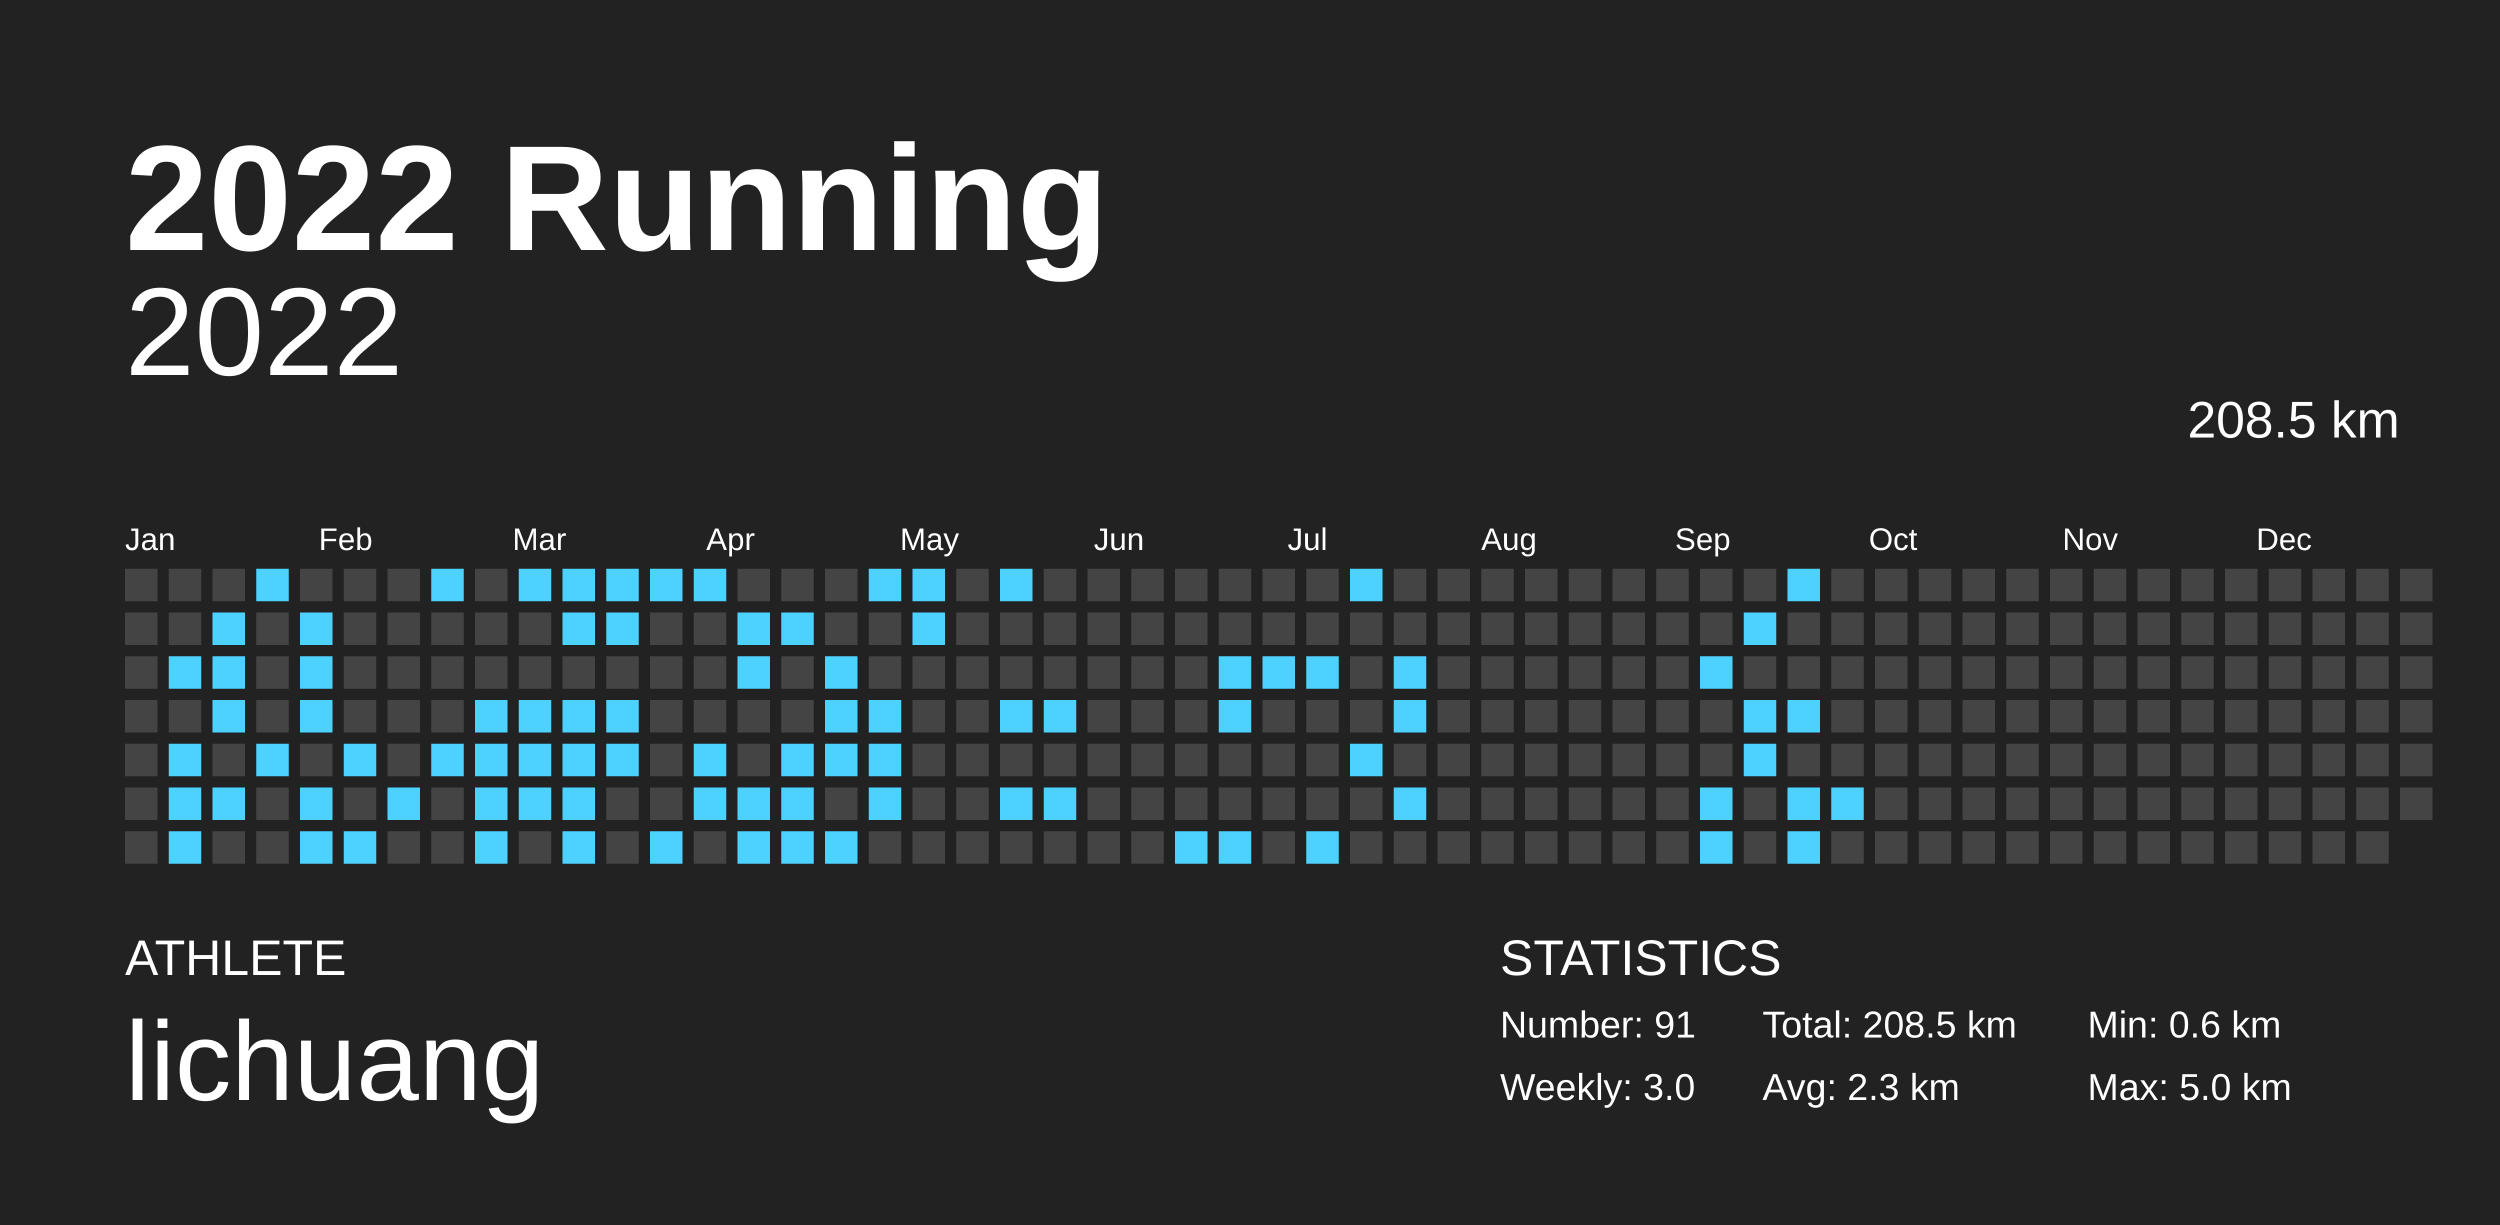
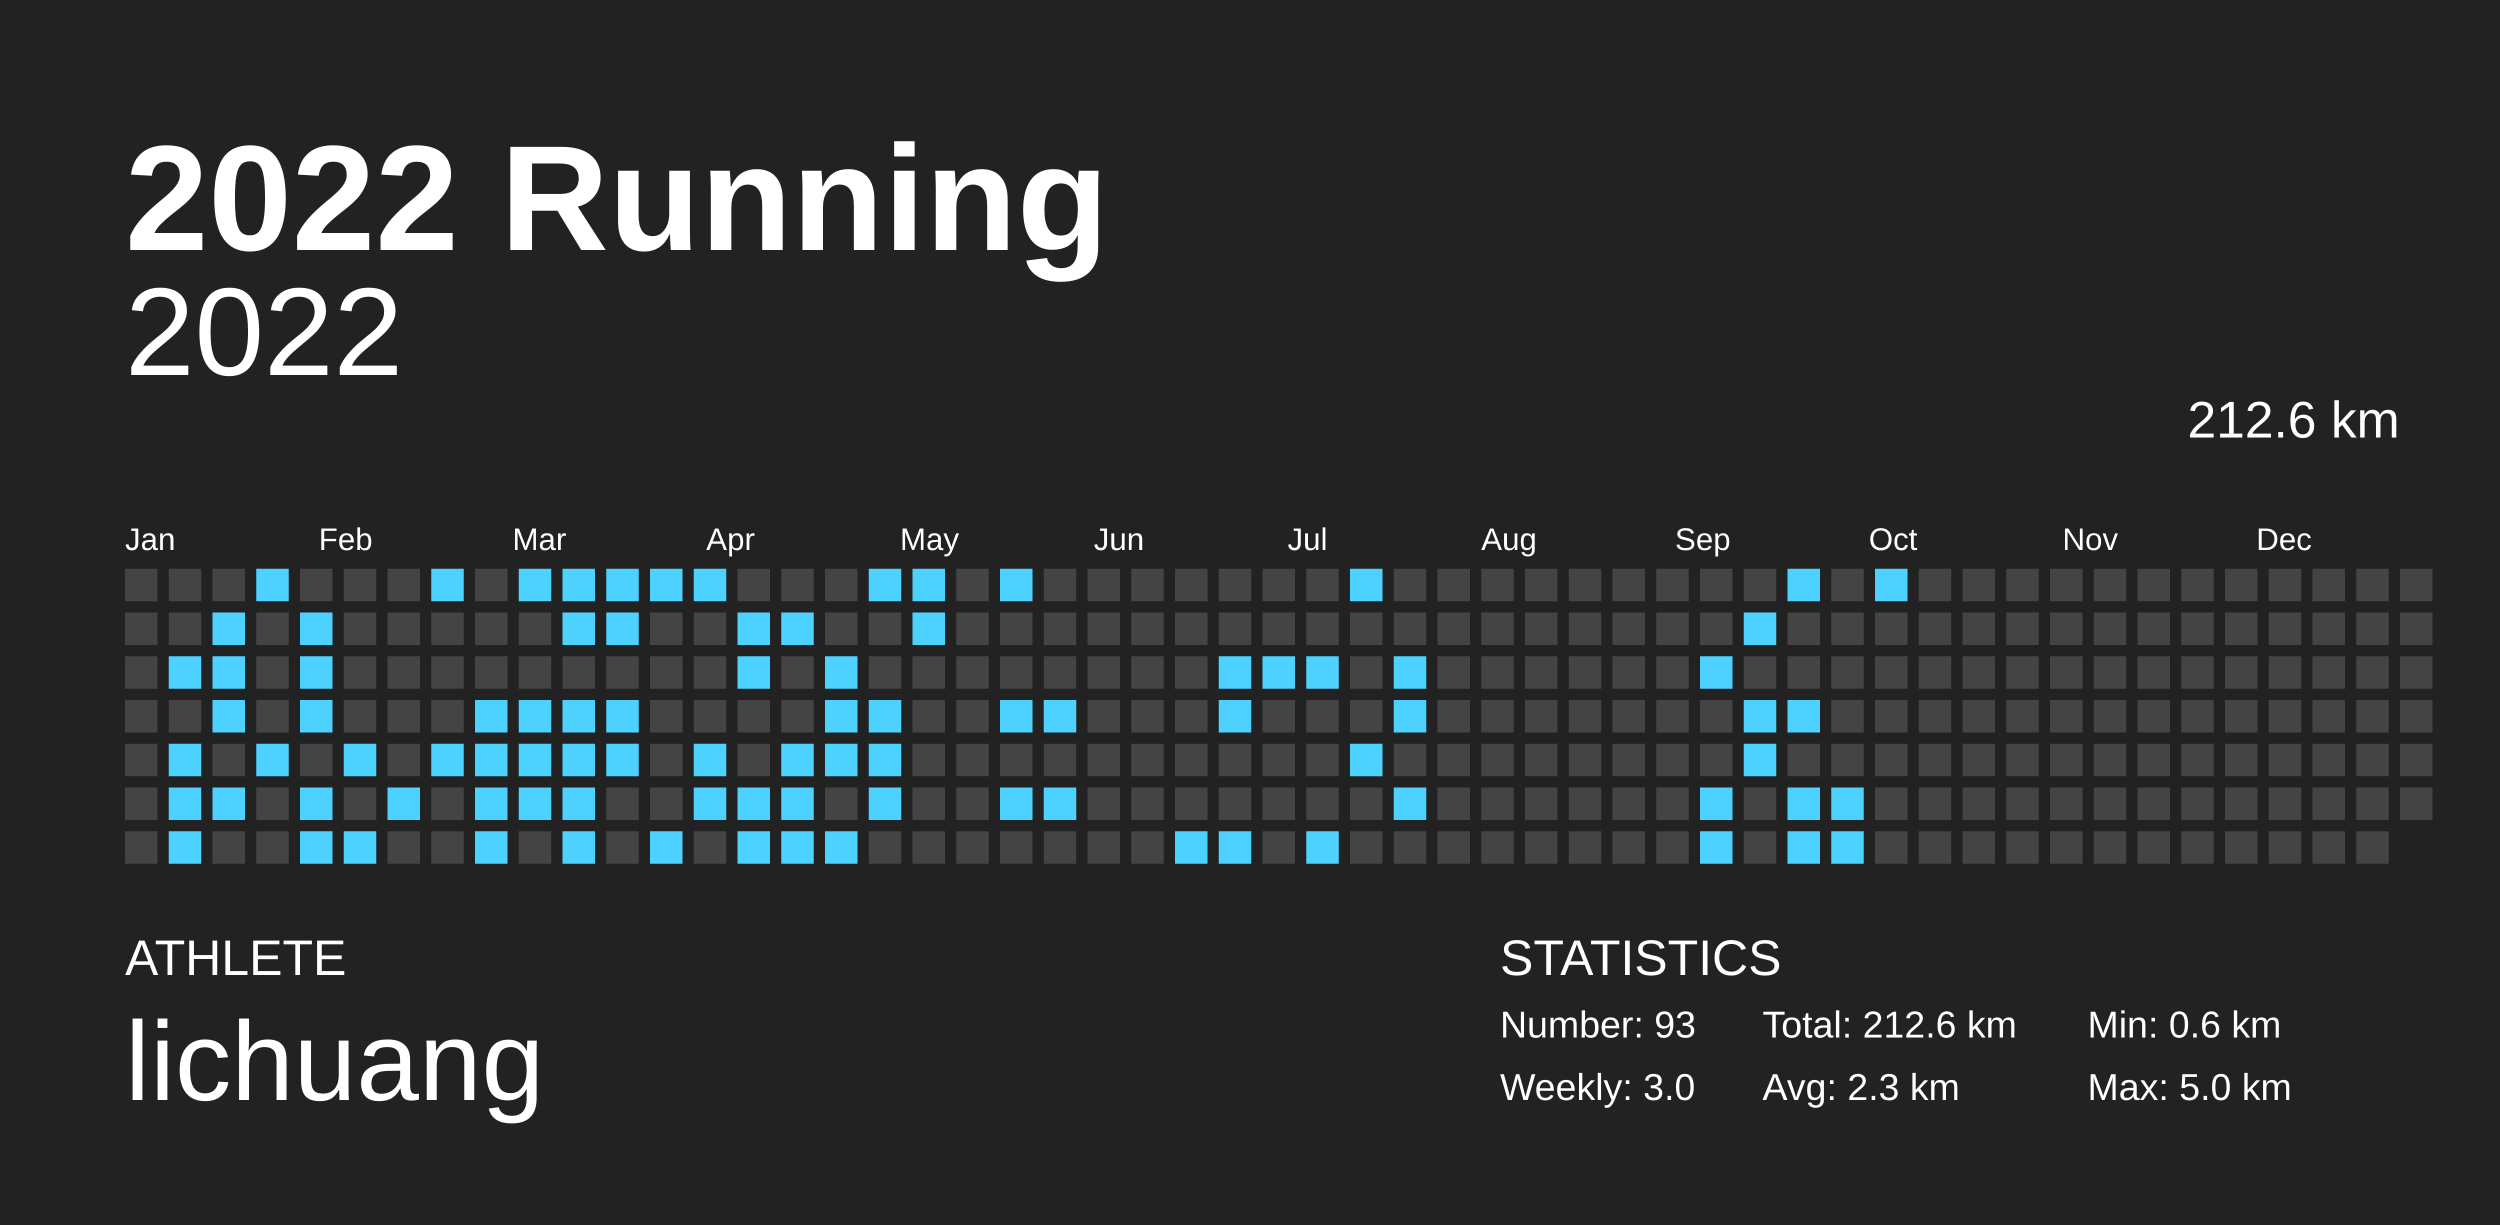
<svg xmlns="http://www.w3.org/2000/svg" baseProfile="full" height="98mm" version="1.1" viewBox="0,0,200,98" width="200mm">
  <defs />
  <rect fill="#222222" height="98" width="200" x="0" y="0" />
  <text fill="#FFFFFF" style="font-size:12px; font-family:Arial; font-weight:bold;" x="10" y="20">2022 Running</text>
  <text fill="#FFFFFF" style="font-size:4px; font-family:Arial" x="10" y="78">ATHLETE</text>
  <text fill="#FFFFFF" style="font-size:9px; font-family:Arial" x="10" y="88">lichuang</text>
  <text fill="#FFFFFF" style="font-size:4px; font-family:Arial" x="120" y="78">STATISTICS</text>
-   <text fill="#FFFFFF" style="font-size:3px; font-family:Arial" x="120" y="83">Number: 91</text>
+   <text fill="#FFFFFF" style="font-size:3px; font-family:Arial" x="120" y="83">Number: 93</text>
  <text fill="#FFFFFF" style="font-size:3px; font-family:Arial" x="120" y="88">Weekly: 3.0</text>
-   <text fill="#FFFFFF" style="font-size:3px; font-family:Arial" x="141" y="83">Total: 208.5 km</text>
+   <text fill="#FFFFFF" style="font-size:3px; font-family:Arial" x="141" y="83">Total: 212.6 km</text>
  <text fill="#FFFFFF" style="font-size:3px; font-family:Arial" x="141" y="88">Avg: 2.3 km</text>
  <text fill="#FFFFFF" style="font-size:3px; font-family:Arial" x="167" y="83">Min: 0.6 km</text>
  <text fill="#FFFFFF" style="font-size:3px; font-family:Arial" x="167" y="88">Max: 5.0 km</text>
  <text alignment-baseline="hanging" fill="#FFFFFF" style="font-size:10.0px; font-family:Arial;" x="10" y="30">2022</text>
-   <text alignment-baseline="hanging" fill="#FFFFFF" style="font-size:4.125px; font-family:Arial;" x="175" y="35">208.5 km</text>
+   <text alignment-baseline="hanging" fill="#FFFFFF" style="font-size:4.125px; font-family:Arial;" x="175" y="35">212.6 km</text>
  <text fill="#FFFFFF" style="font-size:2.5px; font-family:Arial" x="10.0" y="44">Jan</text>
  <text fill="#FFFFFF" style="font-size:2.5px; font-family:Arial" x="25.5" y="44">Feb</text>
  <text fill="#FFFFFF" style="font-size:2.5px; font-family:Arial" x="41.0" y="44">Mar</text>
  <text fill="#FFFFFF" style="font-size:2.5px; font-family:Arial" x="56.5" y="44">Apr</text>
  <text fill="#FFFFFF" style="font-size:2.5px; font-family:Arial" x="72.0" y="44">May</text>
  <text fill="#FFFFFF" style="font-size:2.5px; font-family:Arial" x="87.5" y="44">Jun</text>
  <text fill="#FFFFFF" style="font-size:2.5px; font-family:Arial" x="103.0" y="44">Jul</text>
  <text fill="#FFFFFF" style="font-size:2.5px; font-family:Arial" x="118.5" y="44">Aug</text>
  <text fill="#FFFFFF" style="font-size:2.5px; font-family:Arial" x="134.0" y="44">Sep</text>
  <text fill="#FFFFFF" style="font-size:2.5px; font-family:Arial" x="149.5" y="44">Oct</text>
  <text fill="#FFFFFF" style="font-size:2.5px; font-family:Arial" x="165.0" y="44">Nov</text>
  <text fill="#FFFFFF" style="font-size:2.5px; font-family:Arial" x="180.5" y="44">Dec</text>
  <rect fill="#444444" height="2.6" width="2.6" x="10.0" y="45.5" />
  <rect fill="#444444" height="2.6" width="2.6" x="10.0" y="49.0" />
  <rect fill="#444444" height="2.6" width="2.6" x="10.0" y="52.5" />
  <rect fill="#444444" height="2.6" width="2.6" x="10.0" y="56.0" />
  <rect fill="#444444" height="2.6" width="2.6" x="10.0" y="59.5" />
  <rect fill="#444444" height="2.6" width="2.6" x="10.0" y="63.0" />
  <rect fill="#444444" height="2.6" width="2.6" x="10.0" y="66.5" />
  <rect fill="#444444" height="2.6" width="2.6" x="13.5" y="45.5" />
  <rect fill="#444444" height="2.6" width="2.6" x="13.5" y="49.0" />
  <rect fill="#4dd2ff" height="2.6" width="2.6" x="13.5" y="52.5" />
  <rect fill="#444444" height="2.6" width="2.6" x="13.5" y="56.0" />
  <rect fill="#4dd2ff" height="2.6" width="2.6" x="13.5" y="59.5" />
  <rect fill="#4dd2ff" height="2.6" width="2.6" x="13.5" y="63.0" />
  <rect fill="#4dd2ff" height="2.6" width="2.6" x="13.5" y="66.5" />
  <rect fill="#444444" height="2.6" width="2.6" x="17.0" y="45.5" />
  <rect fill="#4dd2ff" height="2.6" width="2.6" x="17.0" y="49.0" />
  <rect fill="#4dd2ff" height="2.6" width="2.6" x="17.0" y="52.5" />
  <rect fill="#4dd2ff" height="2.6" width="2.6" x="17.0" y="56.0" />
  <rect fill="#444444" height="2.6" width="2.6" x="17.0" y="59.5" />
  <rect fill="#4dd2ff" height="2.6" width="2.6" x="17.0" y="63.0" />
  <rect fill="#444444" height="2.6" width="2.6" x="17.0" y="66.5" />
  <rect fill="#4dd2ff" height="2.6" width="2.6" x="20.5" y="45.5" />
  <rect fill="#444444" height="2.6" width="2.6" x="20.5" y="49.0" />
  <rect fill="#444444" height="2.6" width="2.6" x="20.5" y="52.5" />
  <rect fill="#444444" height="2.6" width="2.6" x="20.5" y="56.0" />
  <rect fill="#4dd2ff" height="2.6" width="2.6" x="20.5" y="59.5" />
  <rect fill="#444444" height="2.6" width="2.6" x="20.5" y="63.0" />
  <rect fill="#444444" height="2.6" width="2.6" x="20.5" y="66.5" />
  <rect fill="#444444" height="2.6" width="2.6" x="24.0" y="45.5" />
  <rect fill="#4dd2ff" height="2.6" width="2.6" x="24.0" y="49.0" />
  <rect fill="#4dd2ff" height="2.6" width="2.6" x="24.0" y="52.5" />
  <rect fill="#4dd2ff" height="2.6" width="2.6" x="24.0" y="56.0" />
  <rect fill="#444444" height="2.6" width="2.6" x="24.0" y="59.5" />
  <rect fill="#4dd2ff" height="2.6" width="2.6" x="24.0" y="63.0" />
  <rect fill="#4dd2ff" height="2.6" width="2.6" x="24.0" y="66.5" />
  <rect fill="#444444" height="2.6" width="2.6" x="27.5" y="45.5" />
  <rect fill="#444444" height="2.6" width="2.6" x="27.5" y="49.0" />
  <rect fill="#444444" height="2.6" width="2.6" x="27.5" y="52.5" />
  <rect fill="#444444" height="2.6" width="2.6" x="27.5" y="56.0" />
  <rect fill="#4dd2ff" height="2.6" width="2.6" x="27.5" y="59.5" />
  <rect fill="#444444" height="2.6" width="2.6" x="27.5" y="63.0" />
  <rect fill="#4dd2ff" height="2.6" width="2.6" x="27.5" y="66.5" />
  <rect fill="#444444" height="2.6" width="2.6" x="31.0" y="45.5" />
  <rect fill="#444444" height="2.6" width="2.6" x="31.0" y="49.0" />
  <rect fill="#444444" height="2.6" width="2.6" x="31.0" y="52.5" />
  <rect fill="#444444" height="2.6" width="2.6" x="31.0" y="56.0" />
  <rect fill="#444444" height="2.6" width="2.6" x="31.0" y="59.5" />
  <rect fill="#4dd2ff" height="2.6" width="2.6" x="31.0" y="63.0" />
  <rect fill="#444444" height="2.6" width="2.6" x="31.0" y="66.5" />
  <rect fill="#4dd2ff" height="2.6" width="2.6" x="34.5" y="45.5" />
  <rect fill="#444444" height="2.6" width="2.6" x="34.5" y="49.0" />
  <rect fill="#444444" height="2.6" width="2.6" x="34.5" y="52.5" />
  <rect fill="#444444" height="2.6" width="2.6" x="34.5" y="56.0" />
  <rect fill="#4dd2ff" height="2.6" width="2.6" x="34.5" y="59.5" />
  <rect fill="#444444" height="2.6" width="2.6" x="34.5" y="63.0" />
  <rect fill="#444444" height="2.6" width="2.6" x="34.5" y="66.5" />
  <rect fill="#444444" height="2.6" width="2.6" x="38.0" y="45.5" />
  <rect fill="#444444" height="2.6" width="2.6" x="38.0" y="49.0" />
  <rect fill="#444444" height="2.6" width="2.6" x="38.0" y="52.5" />
  <rect fill="#4dd2ff" height="2.6" width="2.6" x="38.0" y="56.0" />
  <rect fill="#4dd2ff" height="2.6" width="2.6" x="38.0" y="59.5" />
  <rect fill="#4dd2ff" height="2.6" width="2.6" x="38.0" y="63.0" />
  <rect fill="#4dd2ff" height="2.6" width="2.6" x="38.0" y="66.5" />
  <rect fill="#4dd2ff" height="2.6" width="2.6" x="41.5" y="45.5" />
  <rect fill="#444444" height="2.6" width="2.6" x="41.5" y="49.0" />
  <rect fill="#444444" height="2.6" width="2.6" x="41.5" y="52.5" />
  <rect fill="#4dd2ff" height="2.6" width="2.6" x="41.5" y="56.0" />
  <rect fill="#4dd2ff" height="2.6" width="2.6" x="41.5" y="59.5" />
  <rect fill="#4dd2ff" height="2.6" width="2.6" x="41.5" y="63.0" />
  <rect fill="#444444" height="2.6" width="2.6" x="41.5" y="66.5" />
  <rect fill="#4dd2ff" height="2.6" width="2.6" x="45.0" y="45.5" />
  <rect fill="#4dd2ff" height="2.6" width="2.6" x="45.0" y="49.0" />
  <rect fill="#444444" height="2.6" width="2.6" x="45.0" y="52.5" />
  <rect fill="#4dd2ff" height="2.6" width="2.6" x="45.0" y="56.0" />
  <rect fill="#4dd2ff" height="2.6" width="2.6" x="45.0" y="59.5" />
  <rect fill="#4dd2ff" height="2.6" width="2.6" x="45.0" y="63.0" />
  <rect fill="#4dd2ff" height="2.6" width="2.6" x="45.0" y="66.5" />
  <rect fill="#4dd2ff" height="2.6" width="2.6" x="48.5" y="45.5" />
  <rect fill="#4dd2ff" height="2.6" width="2.6" x="48.5" y="49.0" />
  <rect fill="#444444" height="2.6" width="2.6" x="48.5" y="52.5" />
  <rect fill="#4dd2ff" height="2.6" width="2.6" x="48.5" y="56.0" />
  <rect fill="#4dd2ff" height="2.6" width="2.6" x="48.5" y="59.5" />
  <rect fill="#444444" height="2.6" width="2.6" x="48.5" y="63.0" />
  <rect fill="#444444" height="2.6" width="2.6" x="48.5" y="66.5" />
  <rect fill="#4dd2ff" height="2.6" width="2.6" x="52.0" y="45.5" />
  <rect fill="#444444" height="2.6" width="2.6" x="52.0" y="49.0" />
  <rect fill="#444444" height="2.6" width="2.6" x="52.0" y="52.5" />
  <rect fill="#444444" height="2.6" width="2.6" x="52.0" y="56.0" />
  <rect fill="#444444" height="2.6" width="2.6" x="52.0" y="59.5" />
  <rect fill="#444444" height="2.6" width="2.6" x="52.0" y="63.0" />
  <rect fill="#4dd2ff" height="2.6" width="2.6" x="52.0" y="66.5" />
  <rect fill="#4dd2ff" height="2.6" width="2.6" x="55.5" y="45.5" />
  <rect fill="#444444" height="2.6" width="2.6" x="55.5" y="49.0" />
  <rect fill="#444444" height="2.6" width="2.6" x="55.5" y="52.5" />
  <rect fill="#444444" height="2.6" width="2.6" x="55.5" y="56.0" />
  <rect fill="#4dd2ff" height="2.6" width="2.6" x="55.5" y="59.5" />
  <rect fill="#4dd2ff" height="2.6" width="2.6" x="55.5" y="63.0" />
  <rect fill="#444444" height="2.6" width="2.6" x="55.5" y="66.5" />
  <rect fill="#444444" height="2.6" width="2.6" x="59.0" y="45.5" />
  <rect fill="#4dd2ff" height="2.6" width="2.6" x="59.0" y="49.0" />
  <rect fill="#4dd2ff" height="2.6" width="2.6" x="59.0" y="52.5" />
  <rect fill="#444444" height="2.6" width="2.6" x="59.0" y="56.0" />
  <rect fill="#444444" height="2.6" width="2.6" x="59.0" y="59.5" />
  <rect fill="#4dd2ff" height="2.6" width="2.6" x="59.0" y="63.0" />
  <rect fill="#4dd2ff" height="2.6" width="2.6" x="59.0" y="66.5" />
  <rect fill="#444444" height="2.6" width="2.6" x="62.5" y="45.5" />
  <rect fill="#4dd2ff" height="2.6" width="2.6" x="62.5" y="49.0" />
  <rect fill="#444444" height="2.6" width="2.6" x="62.5" y="52.5" />
  <rect fill="#444444" height="2.6" width="2.6" x="62.5" y="56.0" />
  <rect fill="#4dd2ff" height="2.6" width="2.6" x="62.5" y="59.5" />
  <rect fill="#4dd2ff" height="2.6" width="2.6" x="62.5" y="63.0" />
  <rect fill="#4dd2ff" height="2.6" width="2.6" x="62.5" y="66.5" />
  <rect fill="#444444" height="2.6" width="2.6" x="66.0" y="45.5" />
  <rect fill="#444444" height="2.6" width="2.6" x="66.0" y="49.0" />
  <rect fill="#4dd2ff" height="2.6" width="2.6" x="66.0" y="52.5" />
  <rect fill="#4dd2ff" height="2.6" width="2.6" x="66.0" y="56.0" />
  <rect fill="#4dd2ff" height="2.6" width="2.6" x="66.0" y="59.5" />
  <rect fill="#444444" height="2.6" width="2.6" x="66.0" y="63.0" />
  <rect fill="#4dd2ff" height="2.6" width="2.6" x="66.0" y="66.5" />
  <rect fill="#4dd2ff" height="2.6" width="2.6" x="69.5" y="45.5" />
  <rect fill="#444444" height="2.6" width="2.6" x="69.5" y="49.0" />
  <rect fill="#444444" height="2.6" width="2.6" x="69.5" y="52.5" />
  <rect fill="#4dd2ff" height="2.6" width="2.6" x="69.5" y="56.0" />
  <rect fill="#4dd2ff" height="2.6" width="2.6" x="69.5" y="59.5" />
  <rect fill="#4dd2ff" height="2.6" width="2.6" x="69.5" y="63.0" />
  <rect fill="#444444" height="2.6" width="2.6" x="69.5" y="66.5" />
  <rect fill="#4dd2ff" height="2.6" width="2.6" x="73.0" y="45.5" />
  <rect fill="#4dd2ff" height="2.6" width="2.6" x="73.0" y="49.0" />
  <rect fill="#444444" height="2.6" width="2.6" x="73.0" y="52.5" />
  <rect fill="#444444" height="2.6" width="2.6" x="73.0" y="56.0" />
  <rect fill="#444444" height="2.6" width="2.6" x="73.0" y="59.5" />
  <rect fill="#444444" height="2.6" width="2.6" x="73.0" y="63.0" />
  <rect fill="#444444" height="2.6" width="2.6" x="73.0" y="66.5" />
  <rect fill="#444444" height="2.6" width="2.6" x="76.5" y="45.5" />
  <rect fill="#444444" height="2.6" width="2.6" x="76.5" y="49.0" />
  <rect fill="#444444" height="2.6" width="2.6" x="76.5" y="52.5" />
  <rect fill="#444444" height="2.6" width="2.6" x="76.5" y="56.0" />
  <rect fill="#444444" height="2.6" width="2.6" x="76.5" y="59.5" />
  <rect fill="#444444" height="2.6" width="2.6" x="76.5" y="63.0" />
  <rect fill="#444444" height="2.6" width="2.6" x="76.5" y="66.5" />
  <rect fill="#4dd2ff" height="2.6" width="2.6" x="80.0" y="45.5" />
  <rect fill="#444444" height="2.6" width="2.6" x="80.0" y="49.0" />
  <rect fill="#444444" height="2.6" width="2.6" x="80.0" y="52.5" />
  <rect fill="#4dd2ff" height="2.6" width="2.6" x="80.0" y="56.0" />
  <rect fill="#444444" height="2.6" width="2.6" x="80.0" y="59.5" />
  <rect fill="#4dd2ff" height="2.6" width="2.6" x="80.0" y="63.0" />
  <rect fill="#444444" height="2.6" width="2.6" x="80.0" y="66.5" />
  <rect fill="#444444" height="2.6" width="2.6" x="83.5" y="45.5" />
  <rect fill="#444444" height="2.6" width="2.6" x="83.5" y="49.0" />
  <rect fill="#444444" height="2.6" width="2.6" x="83.5" y="52.5" />
  <rect fill="#4dd2ff" height="2.6" width="2.6" x="83.5" y="56.0" />
  <rect fill="#444444" height="2.6" width="2.6" x="83.5" y="59.5" />
  <rect fill="#4dd2ff" height="2.6" width="2.6" x="83.5" y="63.0" />
  <rect fill="#444444" height="2.6" width="2.6" x="83.5" y="66.5" />
  <rect fill="#444444" height="2.6" width="2.6" x="87.0" y="45.5" />
  <rect fill="#444444" height="2.6" width="2.6" x="87.0" y="49.0" />
  <rect fill="#444444" height="2.6" width="2.6" x="87.0" y="52.5" />
  <rect fill="#444444" height="2.6" width="2.6" x="87.0" y="56.0" />
  <rect fill="#444444" height="2.6" width="2.6" x="87.0" y="59.5" />
  <rect fill="#444444" height="2.6" width="2.6" x="87.0" y="63.0" />
  <rect fill="#444444" height="2.6" width="2.6" x="87.0" y="66.5" />
  <rect fill="#444444" height="2.6" width="2.6" x="90.5" y="45.5" />
  <rect fill="#444444" height="2.6" width="2.6" x="90.5" y="49.0" />
  <rect fill="#444444" height="2.6" width="2.6" x="90.5" y="52.5" />
  <rect fill="#444444" height="2.6" width="2.6" x="90.5" y="56.0" />
  <rect fill="#444444" height="2.6" width="2.6" x="90.5" y="59.5" />
  <rect fill="#444444" height="2.6" width="2.6" x="90.5" y="63.0" />
  <rect fill="#444444" height="2.6" width="2.6" x="90.5" y="66.5" />
  <rect fill="#444444" height="2.6" width="2.6" x="94.0" y="45.5" />
  <rect fill="#444444" height="2.6" width="2.6" x="94.0" y="49.0" />
  <rect fill="#444444" height="2.6" width="2.6" x="94.0" y="52.5" />
  <rect fill="#444444" height="2.6" width="2.6" x="94.0" y="56.0" />
  <rect fill="#444444" height="2.6" width="2.6" x="94.0" y="59.5" />
  <rect fill="#444444" height="2.6" width="2.6" x="94.0" y="63.0" />
  <rect fill="#4dd2ff" height="2.6" width="2.6" x="94.0" y="66.5" />
  <rect fill="#444444" height="2.6" width="2.6" x="97.5" y="45.5" />
  <rect fill="#444444" height="2.6" width="2.6" x="97.5" y="49.0" />
  <rect fill="#4dd2ff" height="2.6" width="2.6" x="97.5" y="52.5" />
  <rect fill="#4dd2ff" height="2.6" width="2.6" x="97.5" y="56.0" />
  <rect fill="#444444" height="2.6" width="2.6" x="97.5" y="59.5" />
  <rect fill="#444444" height="2.6" width="2.6" x="97.5" y="63.0" />
  <rect fill="#4dd2ff" height="2.6" width="2.6" x="97.5" y="66.5" />
  <rect fill="#444444" height="2.6" width="2.6" x="101.0" y="45.5" />
  <rect fill="#444444" height="2.6" width="2.6" x="101.0" y="49.0" />
  <rect fill="#4dd2ff" height="2.6" width="2.6" x="101.0" y="52.5" />
  <rect fill="#444444" height="2.6" width="2.6" x="101.0" y="56.0" />
  <rect fill="#444444" height="2.6" width="2.6" x="101.0" y="59.5" />
  <rect fill="#444444" height="2.6" width="2.6" x="101.0" y="63.0" />
  <rect fill="#444444" height="2.6" width="2.6" x="101.0" y="66.5" />
  <rect fill="#444444" height="2.6" width="2.6" x="104.5" y="45.5" />
  <rect fill="#444444" height="2.6" width="2.6" x="104.5" y="49.0" />
  <rect fill="#4dd2ff" height="2.6" width="2.6" x="104.5" y="52.5" />
  <rect fill="#444444" height="2.6" width="2.6" x="104.5" y="56.0" />
  <rect fill="#444444" height="2.6" width="2.6" x="104.5" y="59.5" />
  <rect fill="#444444" height="2.6" width="2.6" x="104.5" y="63.0" />
  <rect fill="#4dd2ff" height="2.6" width="2.6" x="104.5" y="66.5" />
  <rect fill="#4dd2ff" height="2.6" width="2.6" x="108.0" y="45.5" />
  <rect fill="#444444" height="2.6" width="2.6" x="108.0" y="49.0" />
  <rect fill="#444444" height="2.6" width="2.6" x="108.0" y="52.5" />
  <rect fill="#444444" height="2.6" width="2.6" x="108.0" y="56.0" />
  <rect fill="#4dd2ff" height="2.6" width="2.6" x="108.0" y="59.5" />
  <rect fill="#444444" height="2.6" width="2.6" x="108.0" y="63.0" />
  <rect fill="#444444" height="2.6" width="2.6" x="108.0" y="66.5" />
  <rect fill="#444444" height="2.6" width="2.6" x="111.5" y="45.5" />
  <rect fill="#444444" height="2.6" width="2.6" x="111.5" y="49.0" />
  <rect fill="#4dd2ff" height="2.6" width="2.6" x="111.5" y="52.5" />
  <rect fill="#4dd2ff" height="2.6" width="2.6" x="111.5" y="56.0" />
  <rect fill="#444444" height="2.6" width="2.6" x="111.5" y="59.5" />
  <rect fill="#4dd2ff" height="2.6" width="2.6" x="111.5" y="63.0" />
  <rect fill="#444444" height="2.6" width="2.6" x="111.5" y="66.5" />
  <rect fill="#444444" height="2.6" width="2.6" x="115.0" y="45.5" />
  <rect fill="#444444" height="2.6" width="2.6" x="115.0" y="49.0" />
  <rect fill="#444444" height="2.6" width="2.6" x="115.0" y="52.5" />
  <rect fill="#444444" height="2.6" width="2.6" x="115.0" y="56.0" />
  <rect fill="#444444" height="2.6" width="2.6" x="115.0" y="59.5" />
  <rect fill="#444444" height="2.6" width="2.6" x="115.0" y="63.0" />
  <rect fill="#444444" height="2.6" width="2.6" x="115.0" y="66.5" />
  <rect fill="#444444" height="2.6" width="2.6" x="118.5" y="45.5" />
  <rect fill="#444444" height="2.6" width="2.6" x="118.5" y="49.0" />
  <rect fill="#444444" height="2.6" width="2.6" x="118.5" y="52.5" />
  <rect fill="#444444" height="2.6" width="2.6" x="118.5" y="56.0" />
  <rect fill="#444444" height="2.6" width="2.6" x="118.5" y="59.5" />
  <rect fill="#444444" height="2.6" width="2.6" x="118.5" y="63.0" />
  <rect fill="#444444" height="2.6" width="2.6" x="118.5" y="66.5" />
  <rect fill="#444444" height="2.6" width="2.6" x="122.0" y="45.5" />
  <rect fill="#444444" height="2.6" width="2.6" x="122.0" y="49.0" />
  <rect fill="#444444" height="2.6" width="2.6" x="122.0" y="52.5" />
  <rect fill="#444444" height="2.6" width="2.6" x="122.0" y="56.0" />
  <rect fill="#444444" height="2.6" width="2.6" x="122.0" y="59.5" />
  <rect fill="#444444" height="2.6" width="2.6" x="122.0" y="63.0" />
  <rect fill="#444444" height="2.6" width="2.6" x="122.0" y="66.5" />
  <rect fill="#444444" height="2.6" width="2.6" x="125.5" y="45.5" />
  <rect fill="#444444" height="2.6" width="2.6" x="125.5" y="49.0" />
  <rect fill="#444444" height="2.6" width="2.6" x="125.5" y="52.5" />
  <rect fill="#444444" height="2.6" width="2.6" x="125.5" y="56.0" />
  <rect fill="#444444" height="2.6" width="2.6" x="125.5" y="59.5" />
  <rect fill="#444444" height="2.6" width="2.6" x="125.5" y="63.0" />
  <rect fill="#444444" height="2.6" width="2.6" x="125.5" y="66.5" />
  <rect fill="#444444" height="2.6" width="2.6" x="129.0" y="45.5" />
  <rect fill="#444444" height="2.6" width="2.6" x="129.0" y="49.0" />
  <rect fill="#444444" height="2.6" width="2.6" x="129.0" y="52.5" />
  <rect fill="#444444" height="2.6" width="2.6" x="129.0" y="56.0" />
  <rect fill="#444444" height="2.6" width="2.6" x="129.0" y="59.5" />
  <rect fill="#444444" height="2.6" width="2.6" x="129.0" y="63.0" />
  <rect fill="#444444" height="2.6" width="2.6" x="129.0" y="66.5" />
  <rect fill="#444444" height="2.6" width="2.6" x="132.5" y="45.5" />
  <rect fill="#444444" height="2.6" width="2.6" x="132.5" y="49.0" />
  <rect fill="#444444" height="2.6" width="2.6" x="132.5" y="52.5" />
  <rect fill="#444444" height="2.6" width="2.6" x="132.5" y="56.0" />
  <rect fill="#444444" height="2.6" width="2.6" x="132.5" y="59.5" />
  <rect fill="#444444" height="2.6" width="2.6" x="132.5" y="63.0" />
  <rect fill="#444444" height="2.6" width="2.6" x="132.5" y="66.5" />
  <rect fill="#444444" height="2.6" width="2.6" x="136.0" y="45.5" />
  <rect fill="#444444" height="2.6" width="2.6" x="136.0" y="49.0" />
  <rect fill="#4dd2ff" height="2.6" width="2.6" x="136.0" y="52.5" />
  <rect fill="#444444" height="2.6" width="2.6" x="136.0" y="56.0" />
  <rect fill="#444444" height="2.6" width="2.6" x="136.0" y="59.5" />
  <rect fill="#4dd2ff" height="2.6" width="2.6" x="136.0" y="63.0" />
  <rect fill="#4dd2ff" height="2.6" width="2.6" x="136.0" y="66.5" />
  <rect fill="#444444" height="2.6" width="2.6" x="139.5" y="45.5" />
  <rect fill="#4dd2ff" height="2.6" width="2.6" x="139.5" y="49.0" />
  <rect fill="#444444" height="2.6" width="2.6" x="139.5" y="52.5" />
  <rect fill="#4dd2ff" height="2.6" width="2.6" x="139.5" y="56.0" />
  <rect fill="#4dd2ff" height="2.6" width="2.6" x="139.5" y="59.5" />
  <rect fill="#444444" height="2.6" width="2.6" x="139.5" y="63.0" />
  <rect fill="#444444" height="2.6" width="2.6" x="139.5" y="66.5" />
  <rect fill="#4dd2ff" height="2.6" width="2.6" x="143.0" y="45.5" />
  <rect fill="#444444" height="2.6" width="2.6" x="143.0" y="49.0" />
  <rect fill="#444444" height="2.6" width="2.6" x="143.0" y="52.5" />
  <rect fill="#4dd2ff" height="2.6" width="2.6" x="143.0" y="56.0" />
  <rect fill="#444444" height="2.6" width="2.6" x="143.0" y="59.5" />
  <rect fill="#4dd2ff" height="2.6" width="2.6" x="143.0" y="63.0" />
  <rect fill="#4dd2ff" height="2.6" width="2.6" x="143.0" y="66.5" />
  <rect fill="#444444" height="2.6" width="2.6" x="146.5" y="45.5" />
  <rect fill="#444444" height="2.6" width="2.6" x="146.5" y="49.0" />
  <rect fill="#444444" height="2.6" width="2.6" x="146.5" y="52.5" />
  <rect fill="#444444" height="2.6" width="2.6" x="146.5" y="56.0" />
  <rect fill="#444444" height="2.6" width="2.6" x="146.5" y="59.5" />
  <rect fill="#4dd2ff" height="2.6" width="2.6" x="146.5" y="63.0" />
-   <rect fill="#444444" height="2.6" width="2.6" x="146.5" y="66.5" />
-   <rect fill="#444444" height="2.6" width="2.6" x="150.0" y="45.5" />
+   <rect fill="#4dd2ff" height="2.6" width="2.6" x="146.5" y="66.5" />
+   <rect fill="#4dd2ff" height="2.6" width="2.6" x="150.0" y="45.5" />
  <rect fill="#444444" height="2.6" width="2.6" x="150.0" y="49.0" />
  <rect fill="#444444" height="2.6" width="2.6" x="150.0" y="52.5" />
  <rect fill="#444444" height="2.6" width="2.6" x="150.0" y="56.0" />
  <rect fill="#444444" height="2.6" width="2.6" x="150.0" y="59.5" />
  <rect fill="#444444" height="2.6" width="2.6" x="150.0" y="63.0" />
  <rect fill="#444444" height="2.6" width="2.6" x="150.0" y="66.5" />
  <rect fill="#444444" height="2.6" width="2.6" x="153.5" y="45.5" />
  <rect fill="#444444" height="2.6" width="2.6" x="153.5" y="49.0" />
  <rect fill="#444444" height="2.6" width="2.6" x="153.5" y="52.5" />
  <rect fill="#444444" height="2.6" width="2.6" x="153.5" y="56.0" />
  <rect fill="#444444" height="2.6" width="2.6" x="153.5" y="59.5" />
  <rect fill="#444444" height="2.6" width="2.6" x="153.5" y="63.0" />
  <rect fill="#444444" height="2.6" width="2.6" x="153.5" y="66.5" />
  <rect fill="#444444" height="2.6" width="2.6" x="157.0" y="45.5" />
  <rect fill="#444444" height="2.6" width="2.6" x="157.0" y="49.0" />
  <rect fill="#444444" height="2.6" width="2.6" x="157.0" y="52.5" />
  <rect fill="#444444" height="2.6" width="2.6" x="157.0" y="56.0" />
  <rect fill="#444444" height="2.6" width="2.6" x="157.0" y="59.5" />
  <rect fill="#444444" height="2.6" width="2.6" x="157.0" y="63.0" />
  <rect fill="#444444" height="2.6" width="2.6" x="157.0" y="66.5" />
  <rect fill="#444444" height="2.6" width="2.6" x="160.5" y="45.5" />
  <rect fill="#444444" height="2.6" width="2.6" x="160.5" y="49.0" />
  <rect fill="#444444" height="2.6" width="2.6" x="160.5" y="52.5" />
  <rect fill="#444444" height="2.6" width="2.6" x="160.5" y="56.0" />
  <rect fill="#444444" height="2.6" width="2.6" x="160.5" y="59.5" />
  <rect fill="#444444" height="2.6" width="2.6" x="160.5" y="63.0" />
  <rect fill="#444444" height="2.6" width="2.6" x="160.5" y="66.5" />
  <rect fill="#444444" height="2.6" width="2.6" x="164.0" y="45.5" />
  <rect fill="#444444" height="2.6" width="2.6" x="164.0" y="49.0" />
  <rect fill="#444444" height="2.6" width="2.6" x="164.0" y="52.5" />
  <rect fill="#444444" height="2.6" width="2.6" x="164.0" y="56.0" />
  <rect fill="#444444" height="2.6" width="2.6" x="164.0" y="59.5" />
  <rect fill="#444444" height="2.6" width="2.6" x="164.0" y="63.0" />
  <rect fill="#444444" height="2.6" width="2.6" x="164.0" y="66.5" />
  <rect fill="#444444" height="2.6" width="2.6" x="167.5" y="45.5" />
  <rect fill="#444444" height="2.6" width="2.6" x="167.5" y="49.0" />
  <rect fill="#444444" height="2.6" width="2.6" x="167.5" y="52.5" />
  <rect fill="#444444" height="2.6" width="2.6" x="167.5" y="56.0" />
  <rect fill="#444444" height="2.6" width="2.6" x="167.5" y="59.5" />
  <rect fill="#444444" height="2.6" width="2.6" x="167.5" y="63.0" />
  <rect fill="#444444" height="2.6" width="2.6" x="167.5" y="66.5" />
  <rect fill="#444444" height="2.6" width="2.6" x="171.0" y="45.5" />
  <rect fill="#444444" height="2.6" width="2.6" x="171.0" y="49.0" />
  <rect fill="#444444" height="2.6" width="2.6" x="171.0" y="52.5" />
  <rect fill="#444444" height="2.6" width="2.6" x="171.0" y="56.0" />
  <rect fill="#444444" height="2.6" width="2.6" x="171.0" y="59.5" />
  <rect fill="#444444" height="2.6" width="2.6" x="171.0" y="63.0" />
  <rect fill="#444444" height="2.6" width="2.6" x="171.0" y="66.5" />
  <rect fill="#444444" height="2.6" width="2.6" x="174.5" y="45.5" />
  <rect fill="#444444" height="2.6" width="2.6" x="174.5" y="49.0" />
  <rect fill="#444444" height="2.6" width="2.6" x="174.5" y="52.5" />
  <rect fill="#444444" height="2.6" width="2.6" x="174.5" y="56.0" />
  <rect fill="#444444" height="2.6" width="2.6" x="174.5" y="59.5" />
  <rect fill="#444444" height="2.6" width="2.6" x="174.5" y="63.0" />
  <rect fill="#444444" height="2.6" width="2.6" x="174.5" y="66.5" />
  <rect fill="#444444" height="2.6" width="2.6" x="178.0" y="45.5" />
  <rect fill="#444444" height="2.6" width="2.6" x="178.0" y="49.0" />
  <rect fill="#444444" height="2.6" width="2.6" x="178.0" y="52.5" />
  <rect fill="#444444" height="2.6" width="2.6" x="178.0" y="56.0" />
  <rect fill="#444444" height="2.6" width="2.6" x="178.0" y="59.5" />
  <rect fill="#444444" height="2.6" width="2.6" x="178.0" y="63.0" />
  <rect fill="#444444" height="2.6" width="2.6" x="178.0" y="66.5" />
  <rect fill="#444444" height="2.6" width="2.6" x="181.5" y="45.5" />
  <rect fill="#444444" height="2.6" width="2.6" x="181.5" y="49.0" />
  <rect fill="#444444" height="2.6" width="2.6" x="181.5" y="52.5" />
  <rect fill="#444444" height="2.6" width="2.6" x="181.5" y="56.0" />
  <rect fill="#444444" height="2.6" width="2.6" x="181.5" y="59.5" />
  <rect fill="#444444" height="2.6" width="2.6" x="181.5" y="63.0" />
  <rect fill="#444444" height="2.6" width="2.6" x="181.5" y="66.5" />
  <rect fill="#444444" height="2.6" width="2.6" x="185.0" y="45.5" />
  <rect fill="#444444" height="2.6" width="2.6" x="185.0" y="49.0" />
  <rect fill="#444444" height="2.6" width="2.6" x="185.0" y="52.5" />
  <rect fill="#444444" height="2.6" width="2.6" x="185.0" y="56.0" />
  <rect fill="#444444" height="2.6" width="2.6" x="185.0" y="59.5" />
  <rect fill="#444444" height="2.6" width="2.6" x="185.0" y="63.0" />
  <rect fill="#444444" height="2.6" width="2.6" x="185.0" y="66.5" />
  <rect fill="#444444" height="2.6" width="2.6" x="188.5" y="45.5" />
  <rect fill="#444444" height="2.6" width="2.6" x="188.5" y="49.0" />
  <rect fill="#444444" height="2.6" width="2.6" x="188.5" y="52.5" />
  <rect fill="#444444" height="2.6" width="2.6" x="188.5" y="56.0" />
  <rect fill="#444444" height="2.6" width="2.6" x="188.5" y="59.5" />
  <rect fill="#444444" height="2.6" width="2.6" x="188.5" y="63.0" />
  <rect fill="#444444" height="2.6" width="2.6" x="188.5" y="66.5" />
  <rect fill="#444444" height="2.6" width="2.6" x="192.0" y="45.5" />
  <rect fill="#444444" height="2.6" width="2.6" x="192.0" y="49.0" />
  <rect fill="#444444" height="2.6" width="2.6" x="192.0" y="52.5" />
  <rect fill="#444444" height="2.6" width="2.6" x="192.0" y="56.0" />
  <rect fill="#444444" height="2.6" width="2.6" x="192.0" y="59.5" />
  <rect fill="#444444" height="2.6" width="2.6" x="192.0" y="63.0" />
</svg>
